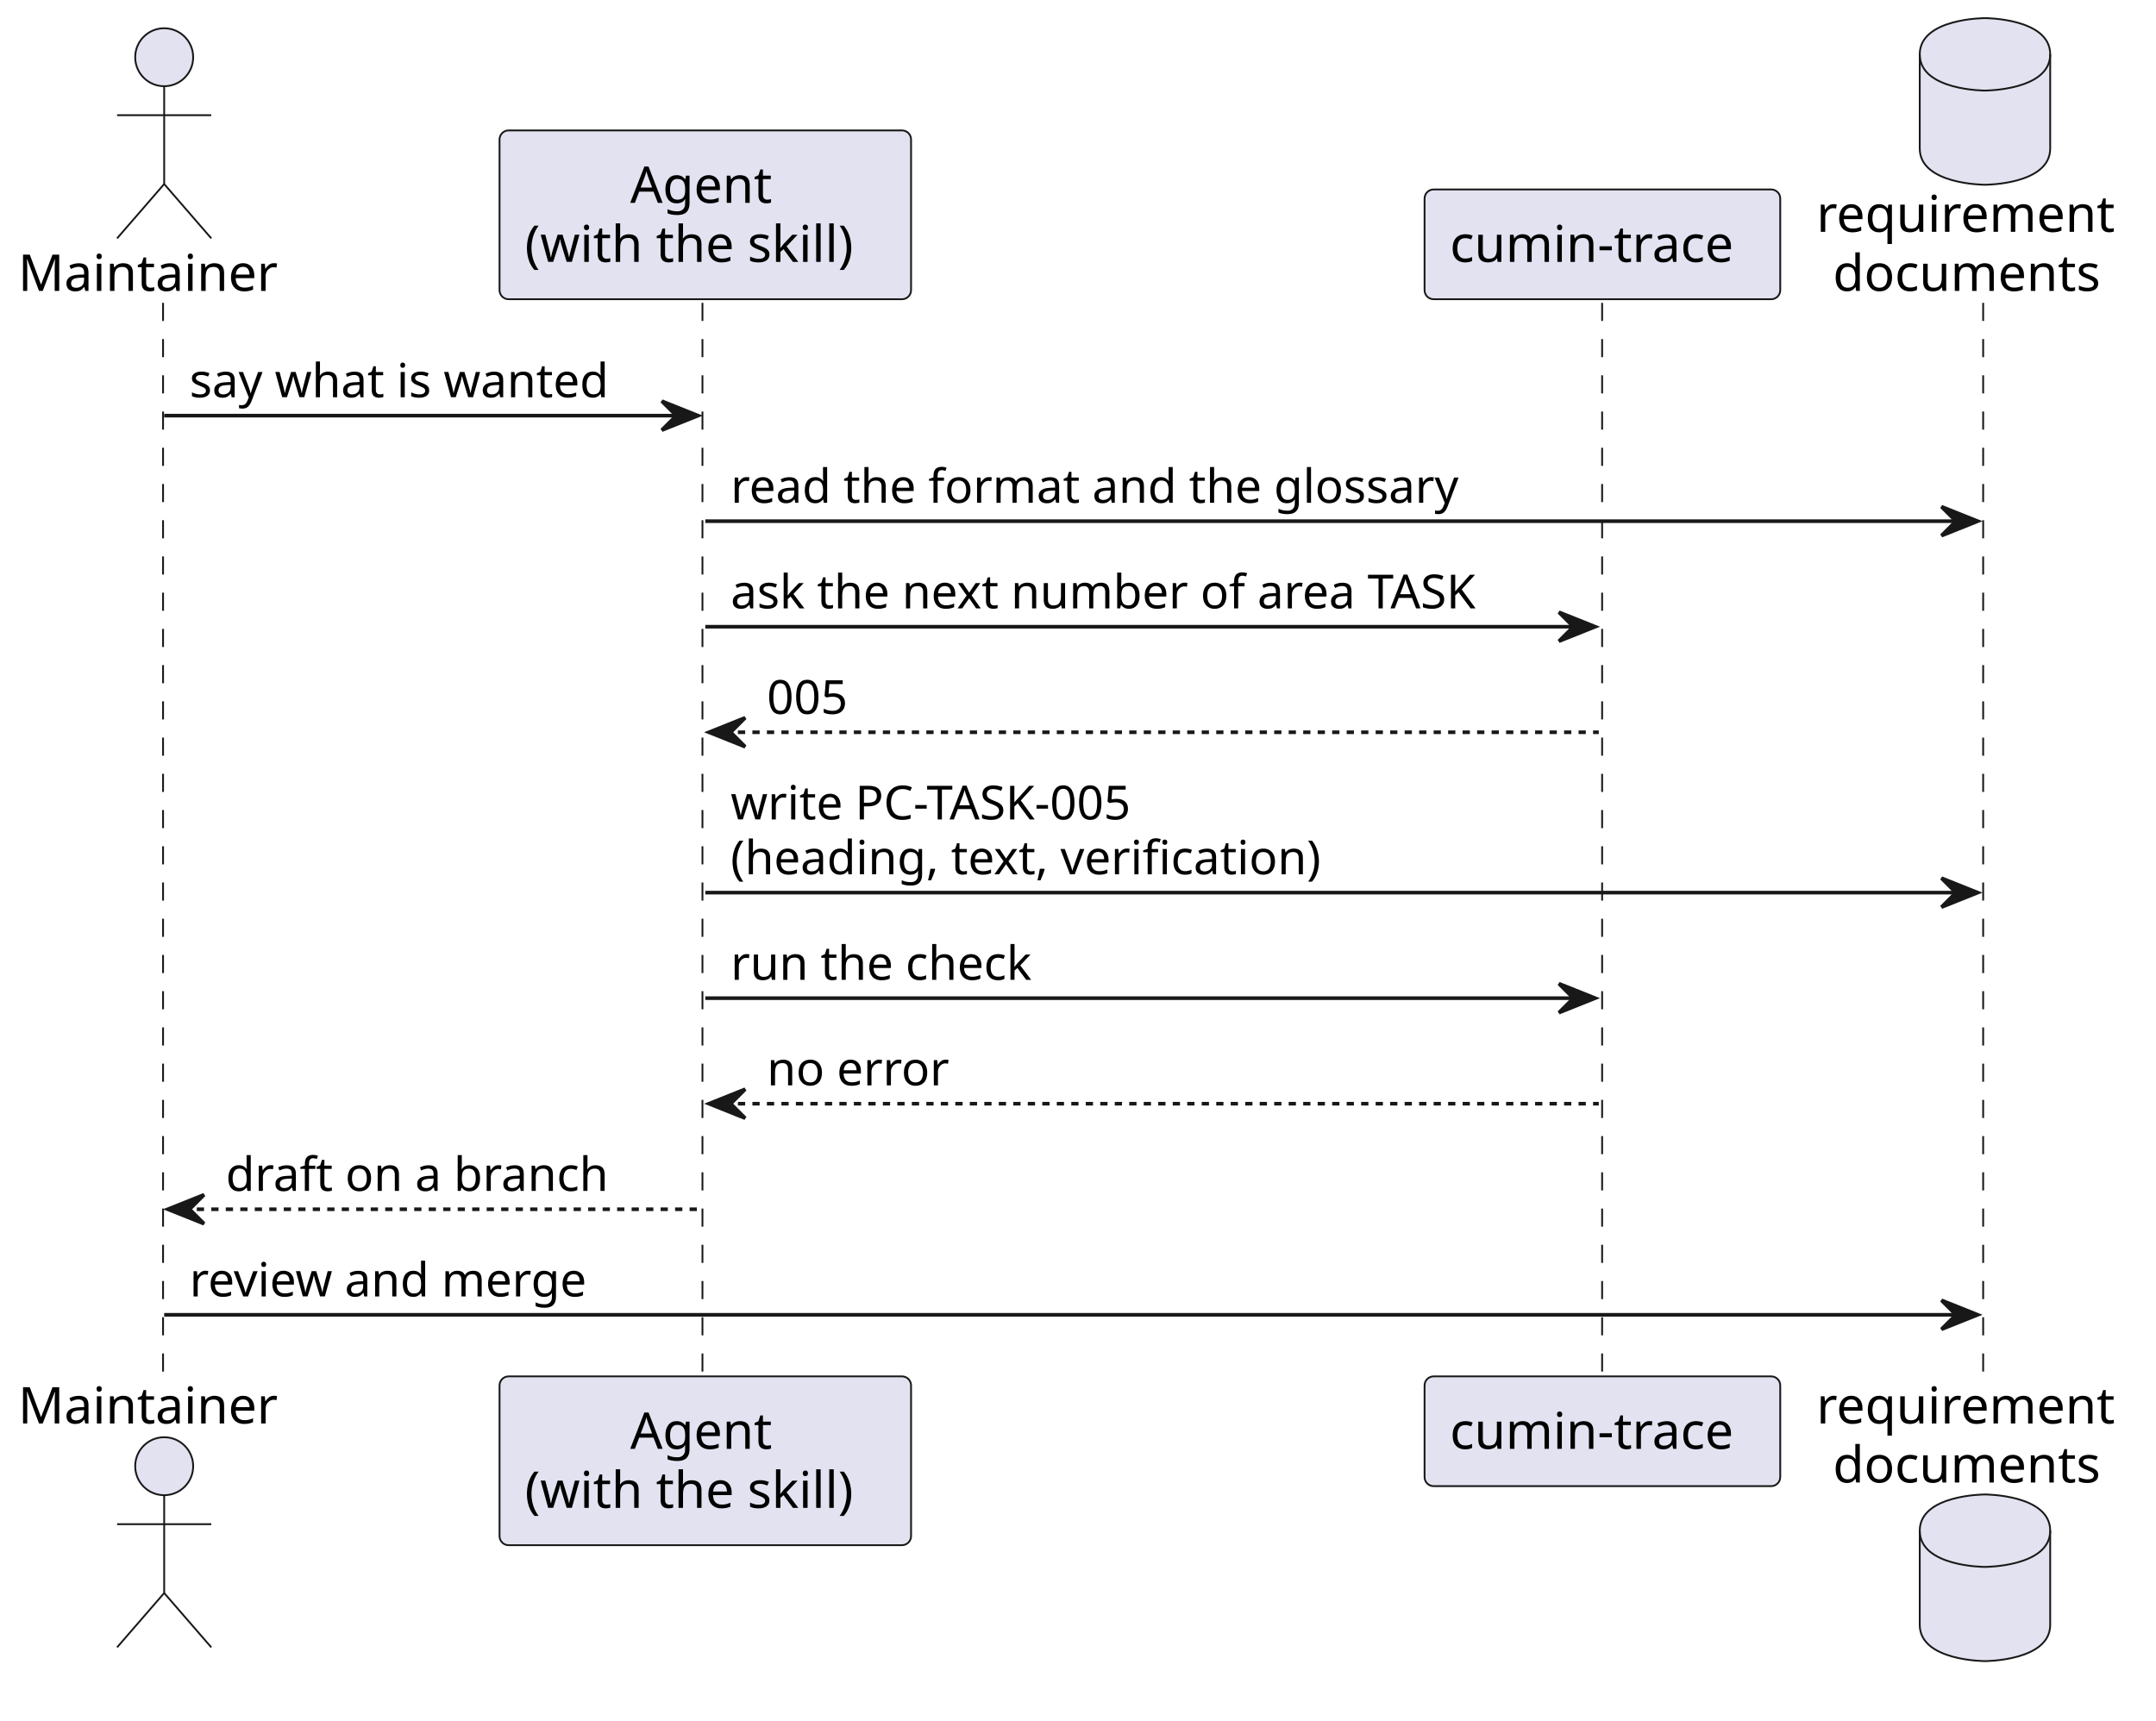
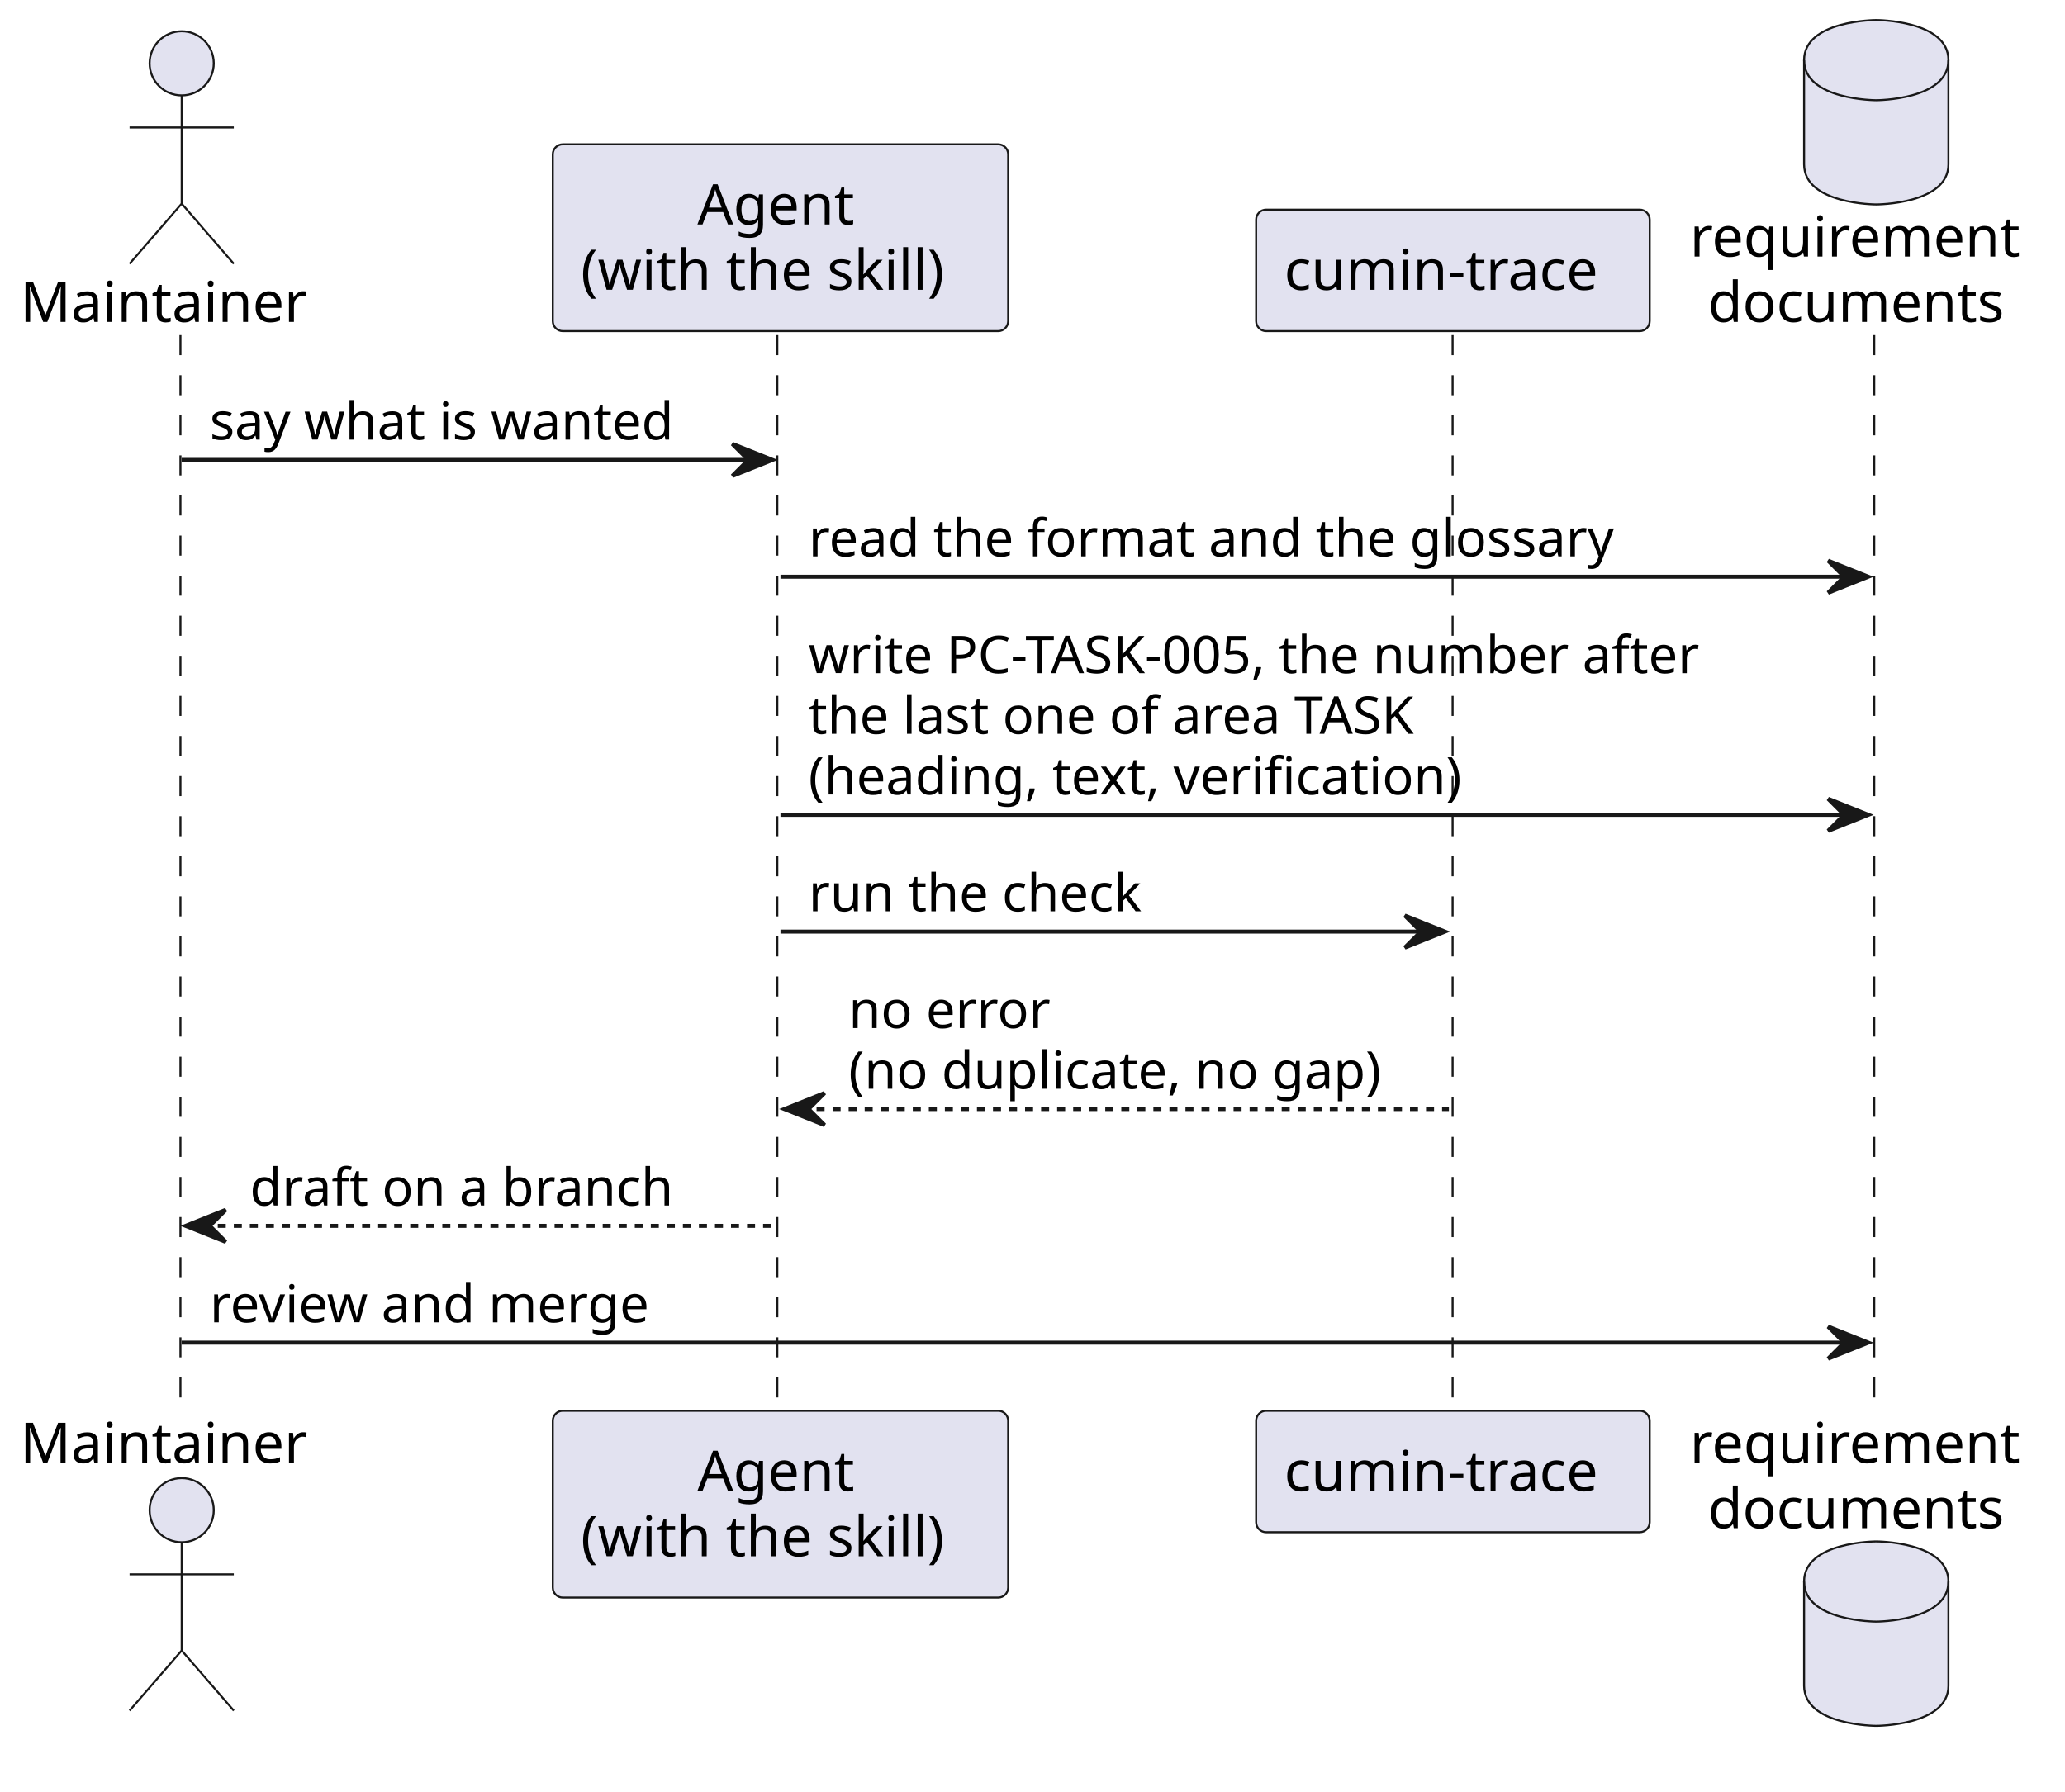
- <svg xmlns="http://www.w3.org/2000/svg" contentStyleType="text/css" data-diagram-type="SEQUENCE" height="475px" preserveAspectRatio="none" style="width:595px;height:475px;background:#FFFFFF;" version="1.1" viewBox="0 0 595 475" width="595px" zoomAndPan="magnify">
+ <svg xmlns="http://www.w3.org/2000/svg" contentStyleType="text/css" data-diagram-type="SEQUENCE" height="447px" preserveAspectRatio="none" style="width:515px;height:447px;background:#FFFFFF;" version="1.1" viewBox="0 0 515 447" width="515px" zoomAndPan="magnify">
  <defs />
  <g>
    <g>
-       <rect fill="#000000" fill-opacity="0" height="297.328" width="8" x="41.31" y="83.594" />
-       <line style="stroke:#181818;stroke-width:0.5;stroke-dasharray:5,5;" x1="45" x2="45" y1="83.594" y2="380.922" />
+       <rect fill="#000000" fill-opacity="0" height="269.328" width="8" x="41.31" y="83.594" />
+       <line style="stroke:#181818;stroke-width:0.5;stroke-dasharray:5,5;" x1="45" x2="45" y1="83.594" y2="352.922" />
    </g>
    <g>
-       <rect fill="#000000" fill-opacity="0" height="297.328" width="8" x="190.645" y="83.594" />
-       <line style="stroke:#181818;stroke-width:0.5;stroke-dasharray:5,5;" x1="193.859" x2="193.859" y1="83.594" y2="380.922" />
+       <rect fill="#000000" fill-opacity="0" height="269.328" width="8" x="190.645" y="83.594" />
+       <line style="stroke:#181818;stroke-width:0.5;stroke-dasharray:5,5;" x1="193.859" x2="193.859" y1="83.594" y2="352.922" />
    </g>
    <g>
-       <rect fill="#000000" fill-opacity="0" height="297.328" width="8" x="438.222" y="83.594" />
-       <line style="stroke:#181818;stroke-width:0.5;stroke-dasharray:5,5;" x1="442.144" x2="442.144" y1="83.594" y2="380.922" />
+       <rect fill="#000000" fill-opacity="0" height="269.328" width="8" x="358.35" y="83.594" />
+       <line style="stroke:#181818;stroke-width:0.5;stroke-dasharray:5,5;" x1="362.271" x2="362.271" y1="83.594" y2="352.922" />
    </g>
    <g>
-       <rect fill="#000000" fill-opacity="0" height="297.328" width="8" x="543.801" y="83.594" />
-       <line style="stroke:#181818;stroke-width:0.5;stroke-dasharray:5,5;" x1="547.301" x2="547.301" y1="83.594" y2="380.922" />
+       <rect fill="#000000" fill-opacity="0" height="269.328" width="8" x="463.929" y="83.594" />
+       <line style="stroke:#181818;stroke-width:0.5;stroke-dasharray:5,5;" x1="467.428" x2="467.428" y1="83.594" y2="352.922" />
    </g>
    <g class="participant participant-head" data-participant="Maintainer">
      <text fill="#000000" font-family="sans-serif" font-size="14" lengthAdjust="spacing" textLength="74.621" x="5" y="80.292">Maintainer</text>
      <ellipse cx="45.31" cy="15.797" fill="#E2E2F0" rx="8" ry="8" style="stroke:#181818;stroke-width:0.5;" />
      <path d="M45.31,23.797 L45.31,50.797 M32.31,31.797 L58.31,31.797 M45.31,50.797 L32.31,65.797 M45.31,50.797 L58.31,65.797" fill="none" style="stroke:#181818;stroke-width:0.5;" />
    </g>
    <g class="participant participant-tail" data-participant="Maintainer">
-       <text fill="#000000" font-family="sans-serif" font-size="14" lengthAdjust="spacing" textLength="74.621" x="5" y="392.917">Maintainer</text>
-       <ellipse cx="45.31" cy="404.719" fill="#E2E2F0" rx="8" ry="8" style="stroke:#181818;stroke-width:0.5;" />
-       <path d="M45.31,412.719 L45.31,439.719 M32.31,420.719 L58.31,420.719 M45.31,439.719 L32.31,454.719 M45.31,439.719 L58.31,454.719" fill="none" style="stroke:#181818;stroke-width:0.5;" />
+       <text fill="#000000" font-family="sans-serif" font-size="14" lengthAdjust="spacing" textLength="74.621" x="5" y="364.917">Maintainer</text>
+       <ellipse cx="45.31" cy="376.719" fill="#E2E2F0" rx="8" ry="8" style="stroke:#181818;stroke-width:0.5;" />
+       <path d="M45.31,384.719 L45.31,411.719 M32.31,392.719 L58.31,392.719 M45.31,411.719 L32.31,426.719 M45.31,411.719 L58.31,426.719" fill="none" style="stroke:#181818;stroke-width:0.5;" />
    </g>
    <g class="participant participant-head" data-participant="agent">
      <rect fill="#E2E2F0" height="46.594" rx="2.5" ry="2.5" style="stroke:#181818;stroke-width:0.5;" width="113.572" x="137.859" y="36" />
      <text fill="#000000" font-family="sans-serif" font-size="14" lengthAdjust="spacing" textLength="41.44" x="173.925" y="55.995">Agent</text>
      <text fill="#000000" font-family="sans-serif" font-size="14" lengthAdjust="spacing" textLength="99.572" x="144.859" y="72.292">(with the skill)</text>
    </g>
    <g class="participant participant-tail" data-participant="agent">
-       <rect fill="#E2E2F0" height="46.594" rx="2.5" ry="2.5" style="stroke:#181818;stroke-width:0.5;" width="113.572" x="137.859" y="379.922" />
-       <text fill="#000000" font-family="sans-serif" font-size="14" lengthAdjust="spacing" textLength="41.44" x="173.925" y="399.917">Agent</text>
-       <text fill="#000000" font-family="sans-serif" font-size="14" lengthAdjust="spacing" textLength="99.572" x="144.859" y="416.214">(with the skill)</text>
+       <rect fill="#E2E2F0" height="46.594" rx="2.5" ry="2.5" style="stroke:#181818;stroke-width:0.5;" width="113.572" x="137.859" y="351.922" />
+       <text fill="#000000" font-family="sans-serif" font-size="14" lengthAdjust="spacing" textLength="41.44" x="173.925" y="371.917">Agent</text>
+       <text fill="#000000" font-family="sans-serif" font-size="14" lengthAdjust="spacing" textLength="99.572" x="144.859" y="388.214">(with the skill)</text>
    </g>
    <g class="participant participant-head" data-participant="ct">
-       <rect fill="#E2E2F0" height="30.297" rx="2.5" ry="2.5" style="stroke:#181818;stroke-width:0.5;" width="98.157" x="393.144" y="52.297" />
-       <text fill="#000000" font-family="sans-serif" font-size="14" lengthAdjust="spacing" textLength="84.157" x="400.144" y="72.292">cumin-trace</text>
+       <rect fill="#E2E2F0" height="30.297" rx="2.5" ry="2.5" style="stroke:#181818;stroke-width:0.5;" width="98.157" x="313.271" y="52.297" />
+       <text fill="#000000" font-family="sans-serif" font-size="14" lengthAdjust="spacing" textLength="84.157" x="320.271" y="72.292">cumin-trace</text>
    </g>
    <g class="participant participant-tail" data-participant="ct">
-       <rect fill="#E2E2F0" height="30.297" rx="2.5" ry="2.5" style="stroke:#181818;stroke-width:0.5;" width="98.157" x="393.144" y="379.922" />
-       <text fill="#000000" font-family="sans-serif" font-size="14" lengthAdjust="spacing" textLength="84.157" x="400.144" y="399.917">cumin-trace</text>
+       <rect fill="#E2E2F0" height="30.297" rx="2.5" ry="2.5" style="stroke:#181818;stroke-width:0.5;" width="98.157" x="313.271" y="351.922" />
+       <text fill="#000000" font-family="sans-serif" font-size="14" lengthAdjust="spacing" textLength="84.157" x="320.271" y="371.917">cumin-trace</text>
    </g>
    <g class="participant participant-head" data-participant="docs">
-       <text fill="#000000" font-family="sans-serif" font-size="14" lengthAdjust="spacing" textLength="87.001" x="501.301" y="63.995">requirement</text>
-       <text fill="#000000" font-family="sans-serif" font-size="14" lengthAdjust="spacing" textLength="77.93" x="505.836" y="80.292">documents</text>
-       <path d="M529.801,15 C529.801,5 547.801,5 547.801,5 C547.801,5 565.801,5 565.801,15 L565.801,41 C565.801,51 547.801,51 547.801,51 C547.801,51 529.801,51 529.801,41 L529.801,15" fill="#E2E2F0" style="stroke:#181818;stroke-width:0.5;" />
-       <path d="M529.801,15 C529.801,25 547.801,25 547.801,25 C547.801,25 565.801,25 565.801,15" fill="none" style="stroke:#181818;stroke-width:0.5;" />
+       <text fill="#000000" font-family="sans-serif" font-size="14" lengthAdjust="spacing" textLength="87.001" x="421.428" y="63.995">requirement</text>
+       <text fill="#000000" font-family="sans-serif" font-size="14" lengthAdjust="spacing" textLength="77.93" x="425.964" y="80.292">documents</text>
+       <path d="M449.929,15 C449.929,5 467.929,5 467.929,5 C467.929,5 485.929,5 485.929,15 L485.929,41 C485.929,51 467.929,51 467.929,51 C467.929,51 449.929,51 449.929,41 L449.929,15" fill="#E2E2F0" style="stroke:#181818;stroke-width:0.5;" />
+       <path d="M449.929,15 C449.929,25 467.929,25 467.929,25 C467.929,25 485.929,25 485.929,15" fill="none" style="stroke:#181818;stroke-width:0.5;" />
    </g>
    <g class="participant participant-tail" data-participant="docs">
-       <text fill="#000000" font-family="sans-serif" font-size="14" lengthAdjust="spacing" textLength="87.001" x="501.301" y="392.917">requirement</text>
-       <text fill="#000000" font-family="sans-serif" font-size="14" lengthAdjust="spacing" textLength="77.93" x="505.836" y="409.214">documents</text>
-       <path d="M529.801,422.516 C529.801,412.516 547.801,412.516 547.801,412.516 C547.801,412.516 565.801,412.516 565.801,422.516 L565.801,448.516 C565.801,458.516 547.801,458.516 547.801,458.516 C547.801,458.516 529.801,458.516 529.801,448.516 L529.801,422.516" fill="#E2E2F0" style="stroke:#181818;stroke-width:0.5;" />
-       <path d="M529.801,422.516 C529.801,432.516 547.801,432.516 547.801,432.516 C547.801,432.516 565.801,432.516 565.801,422.516" fill="none" style="stroke:#181818;stroke-width:0.5;" />
+       <text fill="#000000" font-family="sans-serif" font-size="14" lengthAdjust="spacing" textLength="87.001" x="421.428" y="364.917">requirement</text>
+       <text fill="#000000" font-family="sans-serif" font-size="14" lengthAdjust="spacing" textLength="77.93" x="425.964" y="381.214">documents</text>
+       <path d="M449.929,394.516 C449.929,384.516 467.929,384.516 467.929,384.516 C467.929,384.516 485.929,384.516 485.929,394.516 L485.929,420.516 C485.929,430.516 467.929,430.516 467.929,430.516 C467.929,430.516 449.929,430.516 449.929,420.516 L449.929,394.516" fill="#E2E2F0" style="stroke:#181818;stroke-width:0.5;" />
+       <path d="M449.929,394.516 C449.929,404.516 467.929,404.516 467.929,404.516 C467.929,404.516 485.929,404.516 485.929,394.516" fill="none" style="stroke:#181818;stroke-width:0.5;" />
    </g>
    <g class="message" data-participant-1="Maintainer" data-participant-2="agent">
      <polygon fill="#181818" points="182.645,110.727,192.645,114.727,182.645,118.727,186.645,114.727" style="stroke:#181818;stroke-width:1;" />
      <line style="stroke:#181818;stroke-width:1;" x1="45.31" x2="188.645" y1="114.727" y2="114.727" />
      <text fill="#000000" font-family="sans-serif" font-size="13" lengthAdjust="spacing" textLength="125.335" x="52.31" y="109.661">say what is wanted</text>
    </g>
    <g class="message" data-participant-1="agent" data-participant-2="docs">
-       <polygon fill="#181818" points="535.801,139.859,545.801,143.859,535.801,147.859,539.801,143.859" style="stroke:#181818;stroke-width:1;" />
-       <line style="stroke:#181818;stroke-width:1;" x1="194.645" x2="541.801" y1="143.859" y2="143.859" />
+       <polygon fill="#181818" points="455.929,139.859,465.929,143.859,455.929,147.859,459.929,143.859" style="stroke:#181818;stroke-width:1;" />
+       <line style="stroke:#181818;stroke-width:1;" x1="194.645" x2="461.929" y1="143.859" y2="143.859" />
      <text fill="#000000" font-family="sans-serif" font-size="13" lengthAdjust="spacing" textLength="215.319" x="201.645" y="138.793">read the format and the glossary</text>
    </g>
+     <g class="message" data-participant-1="agent" data-participant-2="docs">
+       <polygon fill="#181818" points="455.929,199.258,465.929,203.258,455.929,207.258,459.929,203.258" style="stroke:#181818;stroke-width:1;" />
+       <line style="stroke:#181818;stroke-width:1;" x1="194.645" x2="461.929" y1="203.258" y2="203.258" />
+       <text fill="#000000" font-family="sans-serif" font-size="13" lengthAdjust="spacing" textLength="241.122" x="201.645" y="167.926">write PC-TASK-005, the number after</text>
+       <text fill="#000000" font-family="sans-serif" font-size="13" lengthAdjust="spacing" textLength="165.052" x="201.645" y="183.059">the last one of area TASK</text>
+       <text fill="#000000" font-family="sans-serif" font-size="13" lengthAdjust="spacing" textLength="177.969" x="201.645" y="198.192">(heading, text, verification)</text>
+     </g>
    <g class="message" data-participant-1="agent" data-participant-2="ct">
-       <polygon fill="#181818" points="430.222,168.992,440.222,172.992,430.222,176.992,434.222,172.992" style="stroke:#181818;stroke-width:1;" />
-       <line style="stroke:#181818;stroke-width:1;" x1="194.645" x2="436.222" y1="172.992" y2="172.992" />
-       <text fill="#000000" font-family="sans-serif" font-size="13" lengthAdjust="spacing" textLength="223.577" x="201.645" y="167.926">ask the next number of area TASK</text>
+       <polygon fill="#181818" points="350.35,228.391,360.35,232.391,350.35,236.391,354.35,232.391" style="stroke:#181818;stroke-width:1;" />
+       <line style="stroke:#181818;stroke-width:1;" x1="194.645" x2="356.35" y1="232.391" y2="232.391" />
+       <text fill="#000000" font-family="sans-serif" font-size="13" lengthAdjust="spacing" textLength="89.483" x="201.645" y="227.325">run the check</text>
    </g>
    <g class="message" data-participant-1="ct" data-participant-2="agent">
-       <polygon fill="#181818" points="205.645,198.125,195.645,202.125,205.645,206.125,201.645,202.125" style="stroke:#181818;stroke-width:1;" />
-       <line style="stroke:#181818;stroke-width:1;stroke-dasharray:2,2;" x1="199.645" x2="441.222" y1="202.125" y2="202.125" />
-       <text fill="#000000" font-family="sans-serif" font-size="13" lengthAdjust="spacing" textLength="24.813" x="211.645" y="197.059">005</text>
-     </g>
-     <g class="message" data-participant-1="agent" data-participant-2="docs">
-       <polygon fill="#181818" points="535.801,242.391,545.801,246.391,535.801,250.391,539.801,246.391" style="stroke:#181818;stroke-width:1;" />
-       <line style="stroke:#181818;stroke-width:1;" x1="194.645" x2="541.801" y1="246.391" y2="246.391" />
-       <text fill="#000000" font-family="sans-serif" font-size="13" lengthAdjust="spacing" textLength="121.539" x="201.645" y="226.192">write PC-TASK-005</text>
-       <text fill="#000000" font-family="sans-serif" font-size="13" lengthAdjust="spacing" textLength="177.969" x="201.645" y="241.325">(heading, text, verification)</text>
-     </g>
-     <g class="message" data-participant-1="agent" data-participant-2="ct">
-       <polygon fill="#181818" points="430.222,271.523,440.222,275.523,430.222,279.523,434.222,275.523" style="stroke:#181818;stroke-width:1;" />
-       <line style="stroke:#181818;stroke-width:1;" x1="194.645" x2="436.222" y1="275.523" y2="275.523" />
-       <text fill="#000000" font-family="sans-serif" font-size="13" lengthAdjust="spacing" textLength="89.483" x="201.645" y="270.457">run the check</text>
-     </g>
-     <g class="message" data-participant-1="ct" data-participant-2="agent">
-       <polygon fill="#181818" points="205.645,300.656,195.645,304.656,205.645,308.656,201.645,304.656" style="stroke:#181818;stroke-width:1;" />
-       <line style="stroke:#181818;stroke-width:1;stroke-dasharray:2,2;" x1="199.645" x2="441.222" y1="304.656" y2="304.656" />
-       <text fill="#000000" font-family="sans-serif" font-size="13" lengthAdjust="spacing" textLength="52.311" x="211.645" y="299.59">no error</text>
+       <polygon fill="#181818" points="205.645,272.656,195.645,276.656,205.645,280.656,201.645,276.656" style="stroke:#181818;stroke-width:1;" />
+       <line style="stroke:#181818;stroke-width:1;stroke-dasharray:2,2;" x1="199.645" x2="361.35" y1="276.656" y2="276.656" />
+       <text fill="#000000" font-family="sans-serif" font-size="13" lengthAdjust="spacing" textLength="52.311" x="211.645" y="256.457">no error</text>
+       <text fill="#000000" font-family="sans-serif" font-size="13" lengthAdjust="spacing" textLength="143.705" x="211.645" y="271.59">(no duplicate, no gap)</text>
    </g>
    <g class="message" data-participant-1="agent" data-participant-2="Maintainer">
-       <polygon fill="#181818" points="56.31,329.789,46.31,333.789,56.31,337.789,52.31,333.789" style="stroke:#181818;stroke-width:1;" />
-       <line style="stroke:#181818;stroke-width:1;stroke-dasharray:2,2;" x1="50.31" x2="193.645" y1="333.789" y2="333.789" />
-       <text fill="#000000" font-family="sans-serif" font-size="13" lengthAdjust="spacing" textLength="112.982" x="62.31" y="328.723">draft on a branch</text>
+       <polygon fill="#181818" points="56.31,301.789,46.31,305.789,56.31,309.789,52.31,305.789" style="stroke:#181818;stroke-width:1;" />
+       <line style="stroke:#181818;stroke-width:1;stroke-dasharray:2,2;" x1="50.31" x2="193.645" y1="305.789" y2="305.789" />
+       <text fill="#000000" font-family="sans-serif" font-size="13" lengthAdjust="spacing" textLength="112.982" x="62.31" y="300.723">draft on a branch</text>
    </g>
    <g class="message" data-participant-1="Maintainer" data-participant-2="docs">
-       <polygon fill="#181818" points="535.801,358.922,545.801,362.922,535.801,366.922,539.801,362.922" style="stroke:#181818;stroke-width:1;" />
-       <line style="stroke:#181818;stroke-width:1;" x1="45.31" x2="541.801" y1="362.922" y2="362.922" />
-       <text fill="#000000" font-family="sans-serif" font-size="13" lengthAdjust="spacing" textLength="118.257" x="52.31" y="357.856">review and merge</text>
+       <polygon fill="#181818" points="455.929,330.922,465.929,334.922,455.929,338.922,459.929,334.922" style="stroke:#181818;stroke-width:1;" />
+       <line style="stroke:#181818;stroke-width:1;" x1="45.31" x2="461.929" y1="334.922" y2="334.922" />
+       <text fill="#000000" font-family="sans-serif" font-size="13" lengthAdjust="spacing" textLength="118.257" x="52.31" y="329.856">review and merge</text>
    </g>
  </g>
</svg>
